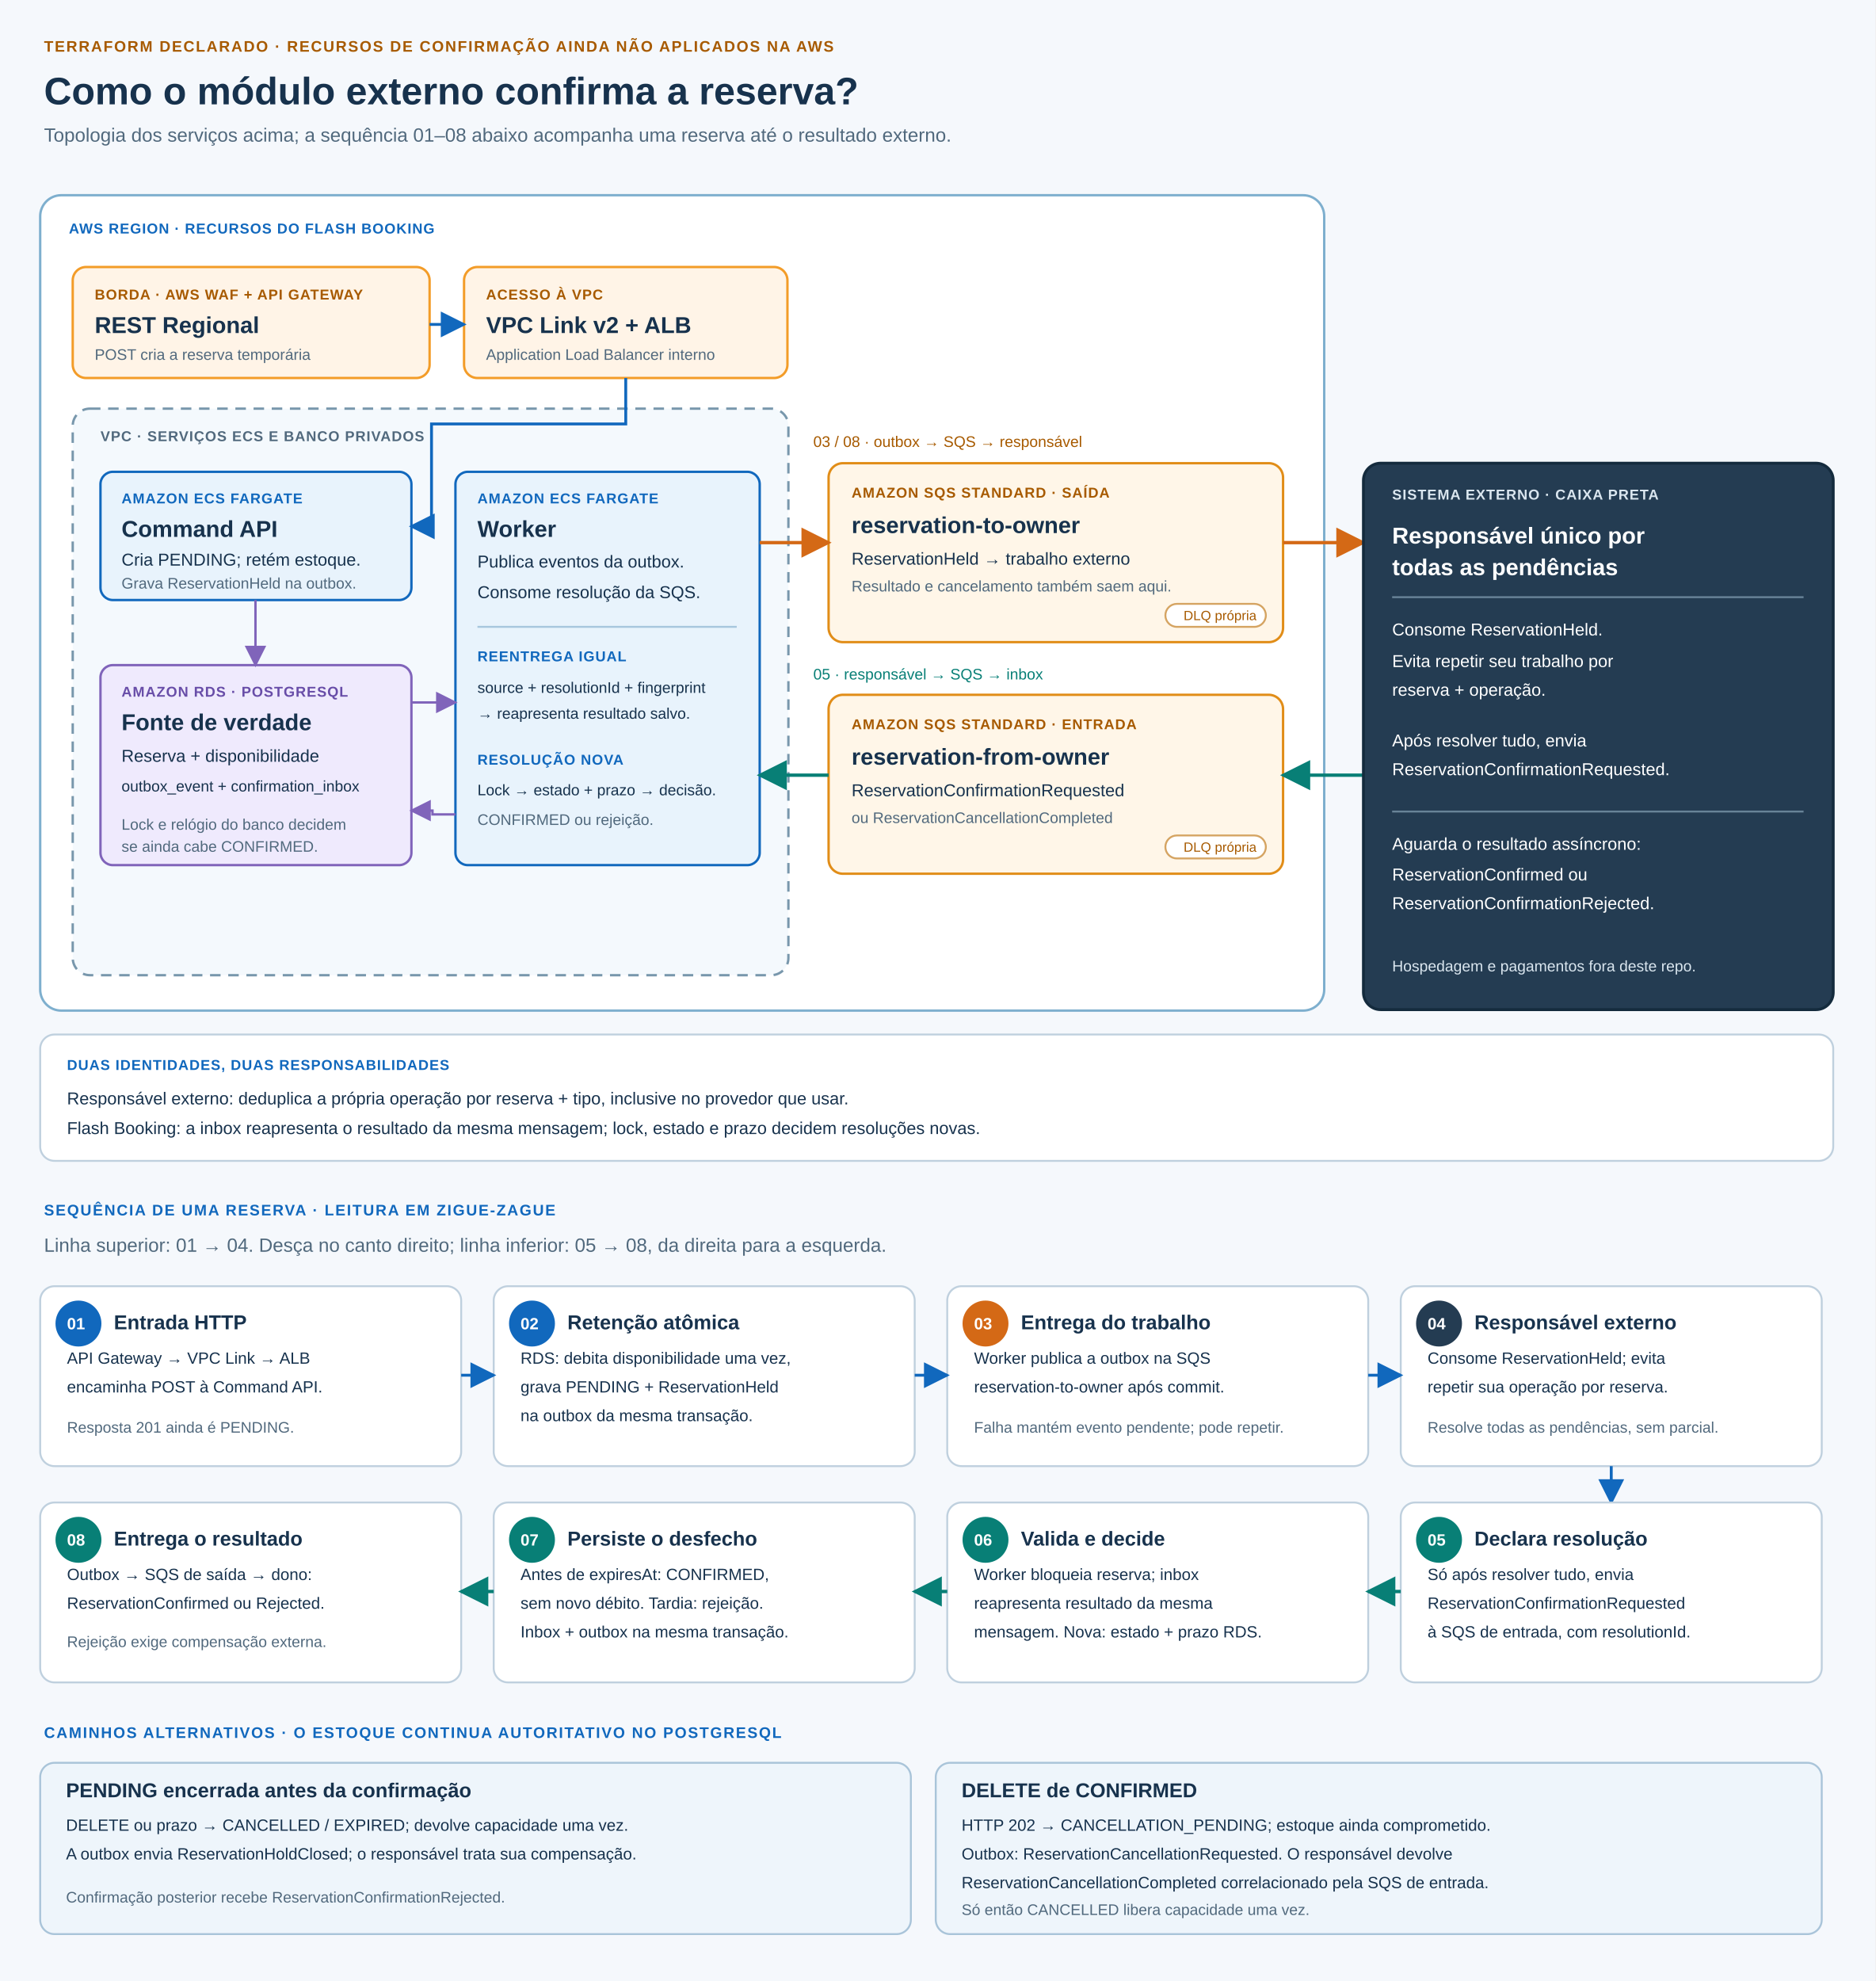
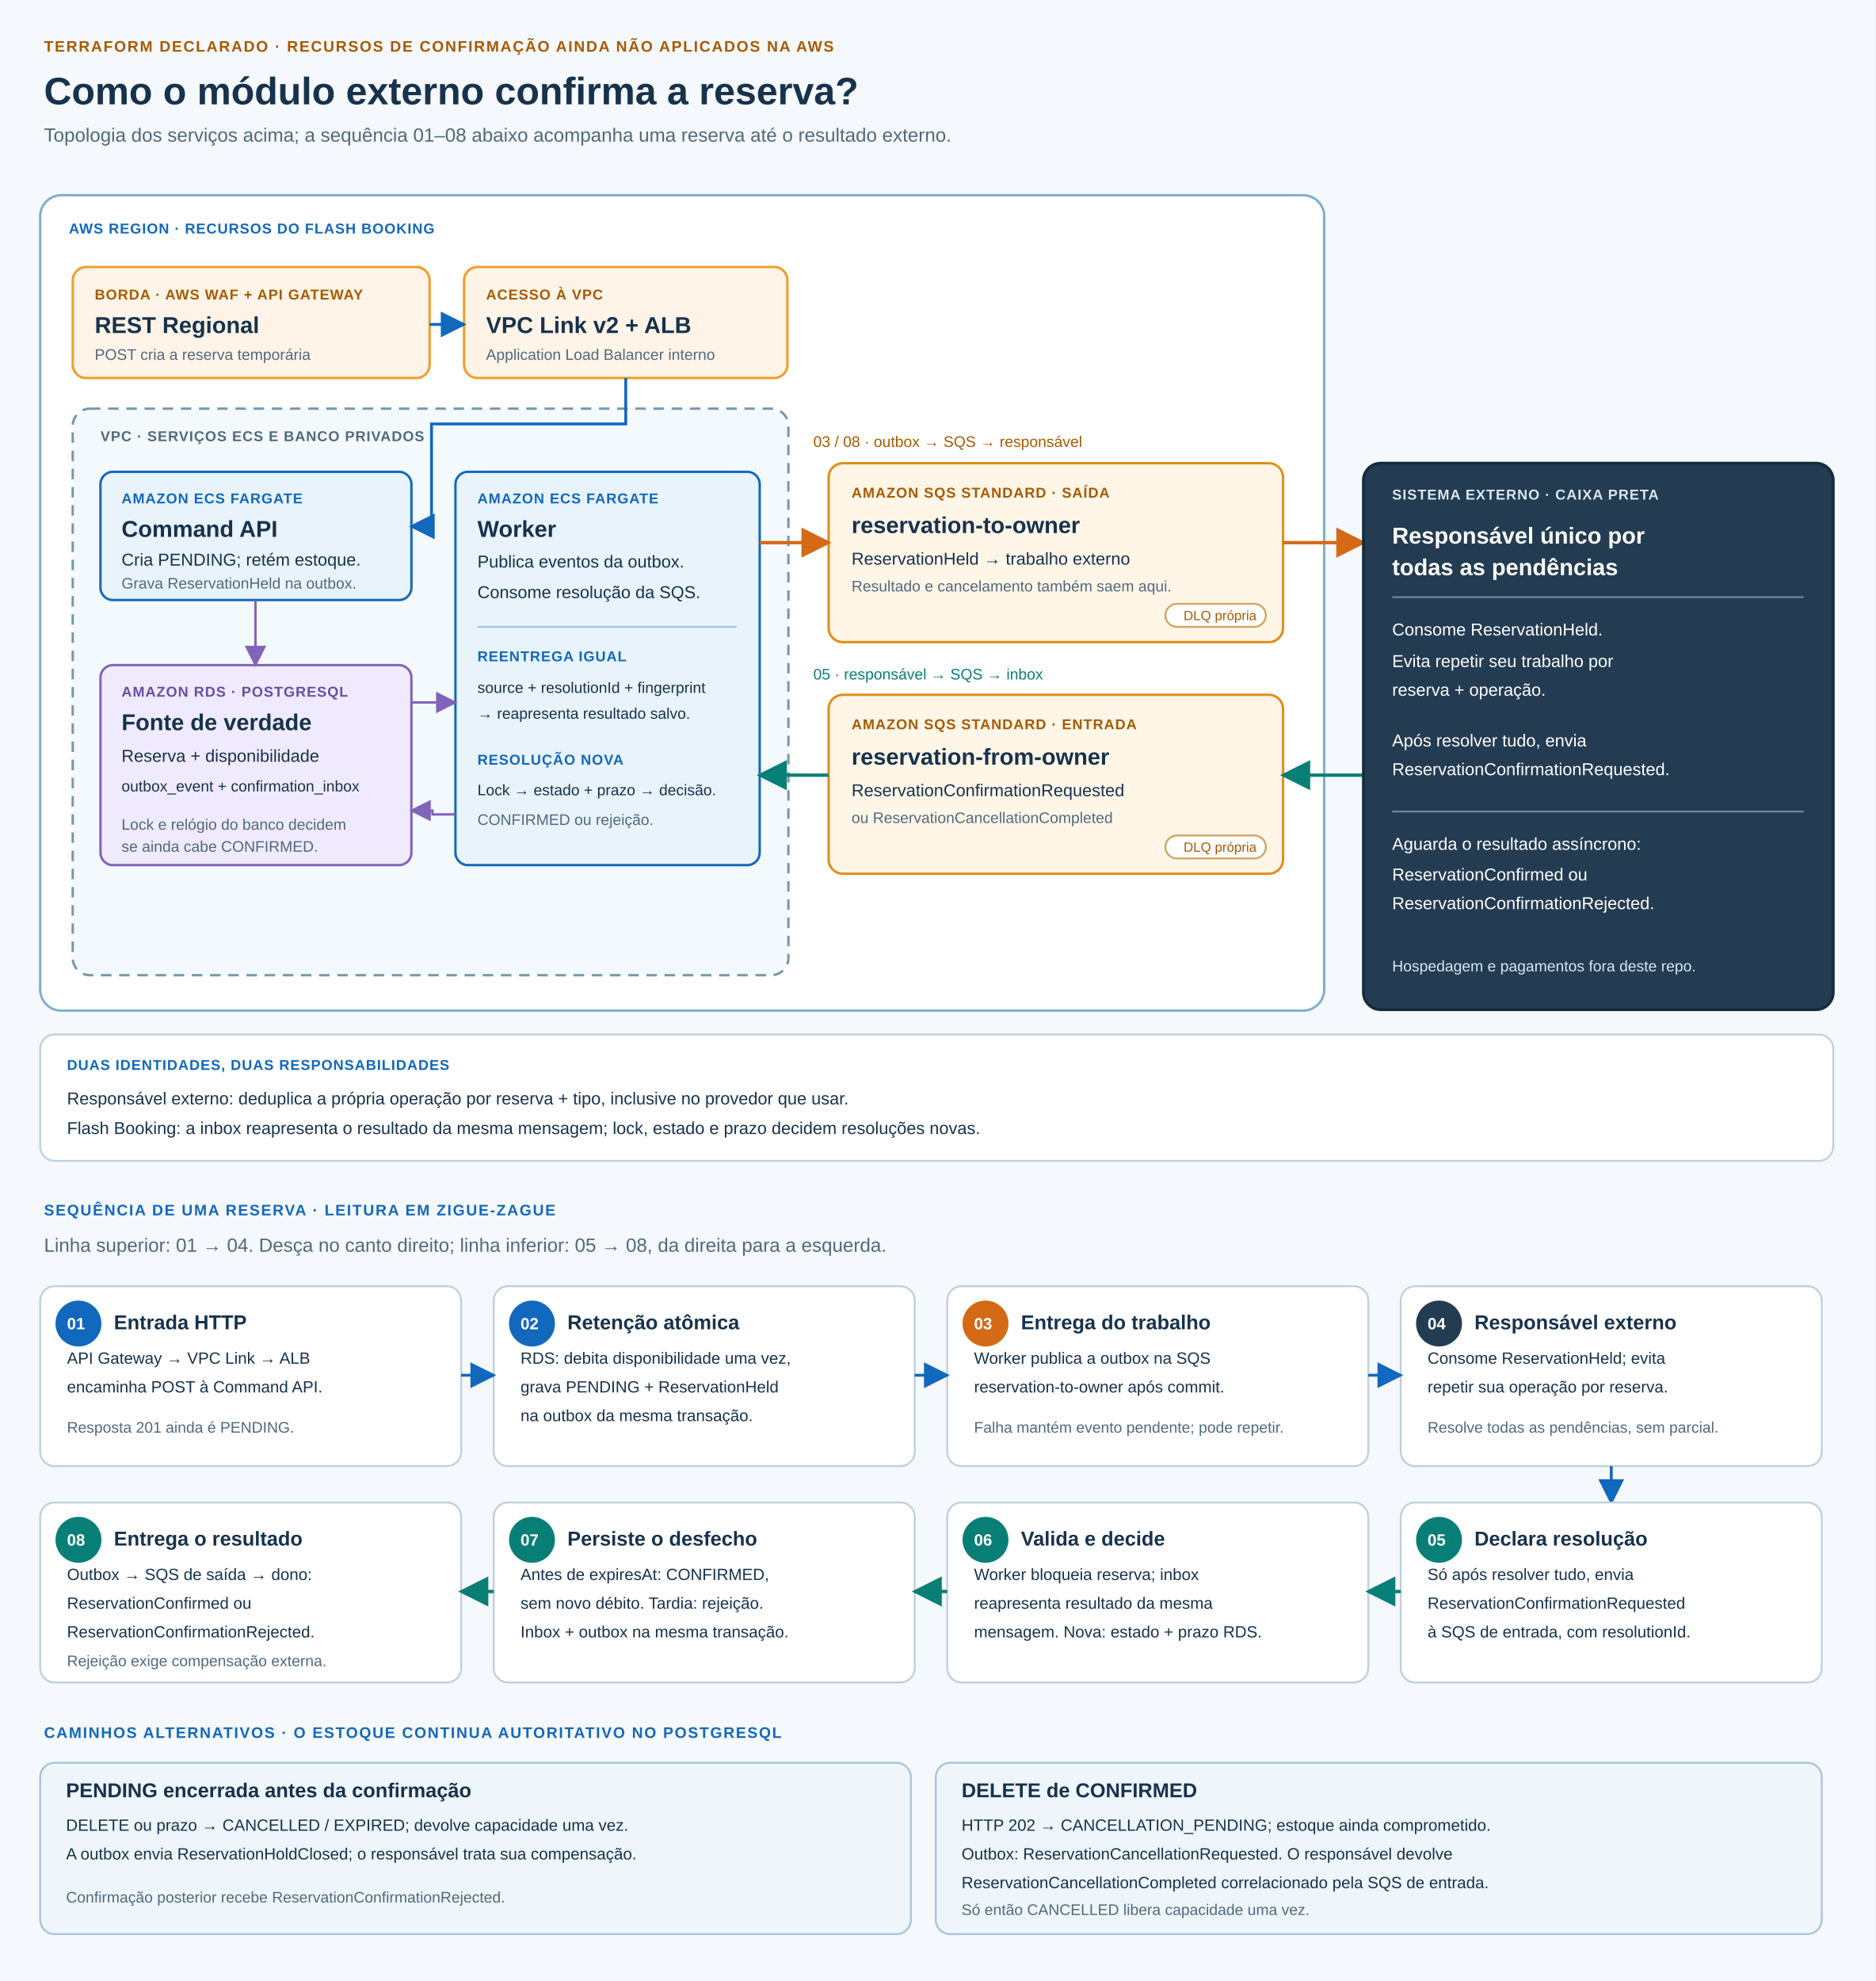
<svg xmlns="http://www.w3.org/2000/svg" width="1960" height="2070" viewBox="0 0 1960 2070" role="img" aria-labelledby="title desc">
  <defs>
    <style>
      text{font-family:Arial,Helvetica,sans-serif}.page{fill:#f5f8fc}.ink{fill:#17324d}.muted{fill:#51697d}.blue{fill:#1168bd}.orange{fill:#a75a00}.teal{fill:#087f76}
      .eyebrow{font-size:16px;font-weight:700;letter-spacing:1.4px}.heading{font-size:40px;font-weight:700}.sub{font-size:20px}
      .region{fill:#fff;stroke:#7eafce;stroke-width:2.5}.vpc{fill:#f4f9fd;stroke:#7897ac;stroke-width:2.5;stroke-dasharray:11 8}
      .edge{fill:#fff4e7;stroke:#f39c28;stroke-width:2.5}.compute{fill:#e8f3fc;stroke:#1168bd;stroke-width:2.5}
      .rds{fill:#efeafd;stroke:#8064ba;stroke-width:2.5}.sqs{fill:#fff6e8;stroke:#e18d18;stroke-width:2.5}
      .dlq{fill:#fff;stroke:#d5a462;stroke-width:2}.external{fill:#243c52;stroke:#142b3d;stroke-width:3}
      .footer{fill:#fff;stroke:#bfd0de;stroke-width:2}.stepCard{fill:#fff;stroke:#bfd0de;stroke-width:2}.branch{fill:#eef5fb;stroke:#a9c4d9;stroke-width:2}
      .stepHead{font-size:21px;font-weight:700}.stepBody{font-size:17px}.stepNo{font-size:17px;font-weight:700;fill:#fff}
      .type{font-size:15px;font-weight:700;letter-spacing:.8px}.name{font-size:24px;font-weight:700}.body{font-size:18px}.small{font-size:16px}.tiny{font-size:14px}
      .white{fill:#fff}.light{fill:#dae6ef}.flow{fill:none;stroke:#1168bd;stroke-width:3;marker-end:url(#blueArrow)}
      .async{fill:none;stroke:#d46916;stroke-width:3.5;marker-end:url(#orangeArrow)}
      .back{fill:none;stroke:#087f76;stroke-width:3.5;marker-end:url(#tealArrow)}
      .data{fill:none;stroke:#8064ba;stroke-width:2.5;marker-end:url(#purpleArrow)}
    </style>
    <marker id="blueArrow" viewBox="0 0 10 10" refX="9" refY="5" markerWidth="9" markerHeight="9" orient="auto">
      <path d="M0 0 L10 5 L0 10 Z" fill="#1168bd" />
    </marker>
    <marker id="orangeArrow" viewBox="0 0 10 10" refX="9" refY="5" markerWidth="9" markerHeight="9" orient="auto">
      <path d="M0 0 L10 5 L0 10 Z" fill="#d46916" />
    </marker>
    <marker id="tealArrow" viewBox="0 0 10 10" refX="9" refY="5" markerWidth="9" markerHeight="9" orient="auto">
      <path d="M0 0 L10 5 L0 10 Z" fill="#087f76" />
    </marker>
    <marker id="purpleArrow" viewBox="0 0 10 10" refX="9" refY="5" markerWidth="9" markerHeight="9" orient="auto">
      <path d="M0 0 L10 5 L0 10 Z" fill="#8064ba" />
    </marker>
  </defs>
  <rect width="1960" height="2070" class="page" />
  <text x="46" y="54" class="eyebrow orange">TERRAFORM DECLARADO · RECURSOS DE CONFIRMAÇÃO AINDA NÃO APLICADOS NA AWS</text>
  <text x="46" y="109" class="heading ink">Como o módulo externo confirma a reserva?</text>
  <text x="46" y="148" class="sub muted">Topologia dos serviços acima; a sequência 01–08 abaixo acompanha uma reserva até o resultado externo.</text>
  <rect x="42" y="204" width="1342" height="852" rx="22" class="region" />
  <text x="72" y="244" class="type blue">AWS REGION · RECURSOS DO FLASH BOOKING</text>
  <rect x="76" y="279" width="373" height="116" rx="14" class="edge" />
  <text x="99" y="313" class="type orange">BORDA · AWS WAF + API GATEWAY</text>
  <text x="99" y="348" class="name ink">REST Regional</text>
  <text x="99" y="376" class="small muted">POST cria a reserva temporária</text>
  <rect x="485" y="279" width="338" height="116" rx="14" class="edge" />
  <text x="508" y="313" class="type orange">ACESSO À VPC</text>
  <text x="508" y="348" class="name ink">VPC Link v2 + ALB</text>
  <text x="508" y="376" class="small muted">Application Load Balancer interno</text>
  <path d="M449 339 H485" class="flow" />
  <rect x="76" y="427" width="748" height="592" rx="18" class="vpc" />
  <text x="105" y="461" class="type muted">VPC · SERVIÇOS ECS E BANCO PRIVADOS</text>
  <rect x="105" y="493" width="325" height="134" rx="13" class="compute" />
  <text x="127" y="526" class="type blue">AMAZON ECS FARGATE</text>
  <text x="127" y="561" class="name ink">Command API</text>
  <text x="127" y="591" class="body ink">Cria PENDING; retém estoque.</text>
  <text x="127" y="615" class="small muted">Grava ReservationHeld na outbox.</text>
  <rect x="105" y="695" width="325" height="209" rx="13" class="rds" />
  <text x="127" y="728" class="type" fill="#684da8">AMAZON RDS · POSTGRESQL</text>
  <text x="127" y="763" class="name ink">Fonte de verdade</text>
  <text x="127" y="796" class="body ink">Reserva + disponibilidade</text>
  <text x="127" y="827" class="small ink">outbox_event + confirmation_inbox</text>
  <text x="127" y="867" class="small muted">Lock e relógio do banco decidem</text>
  <text x="127" y="890" class="small muted">se ainda cabe CONFIRMED.</text>
  <path d="M267 627 V695" class="data" />
  <path d="M654 395 V443 H451 V550 H430" class="flow" />
  <rect x="476" y="493" width="318" height="411" rx="13" class="compute" />
  <text x="499" y="526" class="type blue">AMAZON ECS FARGATE</text>
  <text x="499" y="561" class="name ink">Worker</text>
  <text x="499" y="593" class="body ink">Publica eventos da outbox.</text>
  <text x="499" y="625" class="body ink">Consome resolução da SQS.</text>
  <path d="M499 655 H770" stroke="#a7c7de" stroke-width="2" />
  <text x="499" y="691" class="type blue">REENTREGA IGUAL</text>
  <text x="499" y="724" class="small ink">source + resolutionId + fingerprint</text>
  <text x="499" y="751" class="small ink">→ reapresenta resultado salvo.</text>
  <text x="499" y="799" class="type blue">RESOLUÇÃO NOVA</text>
  <text x="499" y="831" class="small ink">Lock → estado + prazo → decisão.</text>
  <text x="499" y="862" class="small muted">CONFIRMED ou rejeição.</text>
  <path d="M430 734 H476" class="data" />
  <path d="M476 851 H452 V847 H430" class="data" />
  <rect x="866" y="484" width="475" height="187" rx="15" class="sqs" />
  <text x="890" y="520" class="type orange">AMAZON SQS STANDARD · SAÍDA</text>
  <text x="890" y="557" class="name ink">reservation-to-owner</text>
  <text x="890" y="590" class="body ink">ReservationHeld → trabalho externo</text>
  <text x="890" y="618" class="small muted">Resultado e cancelamento também saem aqui.</text>
  <rect x="1218" y="631" width="105" height="24" rx="12" class="dlq" />
  <text x="1237" y="648" class="tiny orange">DLQ própria</text>
  <rect x="866" y="726" width="475" height="187" rx="15" class="sqs" />
  <text x="890" y="762" class="type orange">AMAZON SQS STANDARD · ENTRADA</text>
  <text x="890" y="799" class="name ink">reservation-from-owner</text>
  <text x="890" y="832" class="body ink">ReservationConfirmationRequested</text>
  <text x="890" y="860" class="small muted">ou ReservationCancellationCompleted</text>
  <rect x="1218" y="873" width="105" height="24" rx="12" class="dlq" />
  <text x="1237" y="890" class="tiny orange">DLQ própria</text>
  <path d="M794 567 H866" class="async" />
  <path d="M1341 567 H1425" class="async" />
  <path d="M1425 810 H1341" class="back" />
  <path d="M866 810 H794" class="back" />
  <text x="850" y="467" class="small orange">03 / 08 · outbox → SQS → responsável</text>
  <text x="850" y="710" class="small teal">05 · responsável → SQS → inbox</text>
  <rect x="1425" y="484" width="491" height="571" rx="18" class="external" />
  <text x="1455" y="522" class="type light">SISTEMA EXTERNO · CAIXA PRETA</text>
  <text x="1455" y="568" class="name white">Responsável único por</text>
  <text x="1455" y="601" class="name white">todas as pendências</text>
  <path d="M1455 624 H1885" stroke="#688398" stroke-width="2" />
  <text x="1455" y="664" class="body white">Consome ReservationHeld.</text>
  <text x="1455" y="697" class="body white">Evita repetir seu trabalho por</text>
  <text x="1455" y="727" class="body white">reserva + operação.</text>
  <text x="1455" y="780" class="body white">Após resolver tudo, envia</text>
  <text x="1455" y="810" class="body white">ReservationConfirmationRequested.</text>
  <path d="M1455 848 H1885" stroke="#688398" stroke-width="2" />
  <text x="1455" y="888" class="body white">Aguarda o resultado assíncrono:</text>
  <text x="1455" y="920" class="body white">ReservationConfirmed ou</text>
  <text x="1455" y="950" class="body white">ReservationConfirmationRejected.</text>
  <text x="1455" y="1015" class="small light">Hospedagem e pagamentos fora deste repo.</text>
  <rect x="42" y="1081" width="1874" height="132" rx="15" class="footer" />
  <text x="70" y="1118" class="type blue">DUAS IDENTIDADES, DUAS RESPONSABILIDADES</text>
  <text x="70" y="1154" class="body ink">Responsável externo: deduplica a própria operação por reserva + tipo, inclusive no provedor que usar.</text>
  <text x="70" y="1185" class="body ink">Flash Booking: a inbox reapresenta o resultado da mesma mensagem; lock, estado e prazo decidem resoluções novas.</text>
  <text x="46" y="1270" class="eyebrow blue">SEQUÊNCIA DE UMA RESERVA · LEITURA EM ZIGUE-ZAGUE</text>
  <text x="46" y="1308" class="sub muted">Linha superior: 01 → 04. Desça no canto direito; linha inferior: 05 → 08, da direita para a esquerda.</text>
  <rect x="42" y="1344" width="440" height="188" rx="15" class="stepCard" />
  <circle cx="82" cy="1383" r="24" fill="#1168bd" />
  <text x="70" y="1389" class="stepNo">01</text>
  <text x="119" y="1389" class="stepHead ink">Entrada HTTP</text>
  <text x="70" y="1425" class="stepBody ink">API Gateway → VPC Link → ALB</text>
  <text x="70" y="1455" class="stepBody ink">encaminha POST à Command API.</text>
  <text x="70" y="1497" class="small muted">Resposta 201 ainda é PENDING.</text>
  <rect x="516" y="1344" width="440" height="188" rx="15" class="stepCard" />
  <circle cx="556" cy="1383" r="24" fill="#1168bd" />
  <text x="544" y="1389" class="stepNo">02</text>
  <text x="593" y="1389" class="stepHead ink">Retenção atômica</text>
  <text x="544" y="1425" class="stepBody ink">RDS: debita disponibilidade uma vez,</text>
  <text x="544" y="1455" class="stepBody ink">grava PENDING + ReservationHeld</text>
  <text x="544" y="1485" class="stepBody ink">na outbox da mesma transação.</text>
  <rect x="990" y="1344" width="440" height="188" rx="15" class="stepCard" />
  <circle cx="1030" cy="1383" r="24" fill="#d46916" />
  <text x="1018" y="1389" class="stepNo">03</text>
  <text x="1067" y="1389" class="stepHead ink">Entrega do trabalho</text>
  <text x="1018" y="1425" class="stepBody ink">Worker publica a outbox na SQS</text>
  <text x="1018" y="1455" class="stepBody ink">reservation-to-owner após commit.</text>
  <text x="1018" y="1497" class="small muted">Falha mantém evento pendente; pode repetir.</text>
  <rect x="1464" y="1344" width="440" height="188" rx="15" class="stepCard" />
  <circle cx="1504" cy="1383" r="24" fill="#243c52" />
  <text x="1492" y="1389" class="stepNo">04</text>
  <text x="1541" y="1389" class="stepHead ink">Responsável externo</text>
  <text x="1492" y="1425" class="stepBody ink">Consome ReservationHeld; evita</text>
  <text x="1492" y="1455" class="stepBody ink">repetir sua operação por reserva.</text>
  <text x="1492" y="1497" class="small muted">Resolve todas as pendências, sem parcial.</text>
  <path d="M482 1437 H516" class="flow" />
  <path d="M956 1437 H990" class="flow" />
  <path d="M1430 1437 H1464" class="flow" />
  <path d="M1684 1532 V1570" class="flow" />
  <rect x="1464" y="1570" width="440" height="188" rx="15" class="stepCard" />
  <circle cx="1504" cy="1609" r="24" fill="#087f76" />
  <text x="1492" y="1615" class="stepNo">05</text>
  <text x="1541" y="1615" class="stepHead ink">Declara resolução</text>
  <text x="1492" y="1651" class="stepBody ink">Só após resolver tudo, envia</text>
  <text x="1492" y="1681" class="stepBody ink">ReservationConfirmationRequested</text>
  <text x="1492" y="1711" class="stepBody ink">à SQS de entrada, com resolutionId.</text>
  <rect x="990" y="1570" width="440" height="188" rx="15" class="stepCard" />
  <circle cx="1030" cy="1609" r="24" fill="#087f76" />
  <text x="1018" y="1615" class="stepNo">06</text>
  <text x="1067" y="1615" class="stepHead ink">Valida e decide</text>
  <text x="1018" y="1651" class="stepBody ink">Worker bloqueia reserva; inbox</text>
  <text x="1018" y="1681" class="stepBody ink">reapresenta resultado da mesma</text>
  <text x="1018" y="1711" class="stepBody ink">mensagem. Nova: estado + prazo RDS.</text>
  <rect x="516" y="1570" width="440" height="188" rx="15" class="stepCard" />
  <circle cx="556" cy="1609" r="24" fill="#087f76" />
  <text x="544" y="1615" class="stepNo">07</text>
  <text x="593" y="1615" class="stepHead ink">Persiste o desfecho</text>
  <text x="544" y="1651" class="stepBody ink">Antes de expiresAt: CONFIRMED,</text>
  <text x="544" y="1681" class="stepBody ink">sem novo débito. Tardia: rejeição.</text>
  <text x="544" y="1711" class="stepBody ink">Inbox + outbox na mesma transação.</text>
  <rect x="42" y="1570" width="440" height="188" rx="15" class="stepCard" />
  <circle cx="82" cy="1609" r="24" fill="#087f76" />
  <text x="70" y="1615" class="stepNo">08</text>
  <text x="119" y="1615" class="stepHead ink">Entrega o resultado</text>
  <text x="70" y="1651" class="stepBody ink">Outbox → SQS de saída → dono:</text>
-   <text x="70" y="1681" class="stepBody ink">ReservationConfirmed ou Rejected.</text>
-   <text x="70" y="1721" class="small muted">Rejeição exige compensação externa.</text>
+   <text x="70" y="1681" class="stepBody ink">ReservationConfirmed ou</text>
+   <text x="70" y="1711" class="stepBody ink">ReservationConfirmationRejected.</text>
+   <text x="70" y="1741" class="small muted">Rejeição exige compensação externa.</text>
  <path d="M1464 1663 H1430" class="back" />
  <path d="M990 1663 H956" class="back" />
  <path d="M516 1663 H482" class="back" />
  <text x="46" y="1816" class="eyebrow blue">CAMINHOS ALTERNATIVOS · O ESTOQUE CONTINUA AUTORITATIVO NO POSTGRESQL</text>
  <rect x="42" y="1842" width="910" height="179" rx="15" class="branch" />
  <text x="69" y="1878" class="stepHead ink">PENDING encerrada antes da confirmação</text>
  <text x="69" y="1913" class="stepBody ink">DELETE ou prazo → CANCELLED / EXPIRED; devolve capacidade uma vez.</text>
  <text x="69" y="1943" class="stepBody ink">A outbox envia ReservationHoldClosed; o responsável trata sua compensação.</text>
  <text x="69" y="1988" class="small muted">Confirmação posterior recebe ReservationConfirmationRejected.</text>
  <rect x="978" y="1842" width="926" height="179" rx="15" class="branch" />
  <text x="1005" y="1878" class="stepHead ink">DELETE de CONFIRMED</text>
  <text x="1005" y="1913" class="stepBody ink">HTTP 202 → CANCELLATION_PENDING; estoque ainda comprometido.</text>
  <text x="1005" y="1943" class="stepBody ink">Outbox: ReservationCancellationRequested. O responsável devolve</text>
  <text x="1005" y="1973" class="stepBody ink">ReservationCancellationCompleted correlacionado pela SQS de entrada.</text>
  <text x="1005" y="2001" class="small muted">Só então CANCELLED libera capacidade uma vez.</text>
</svg>
